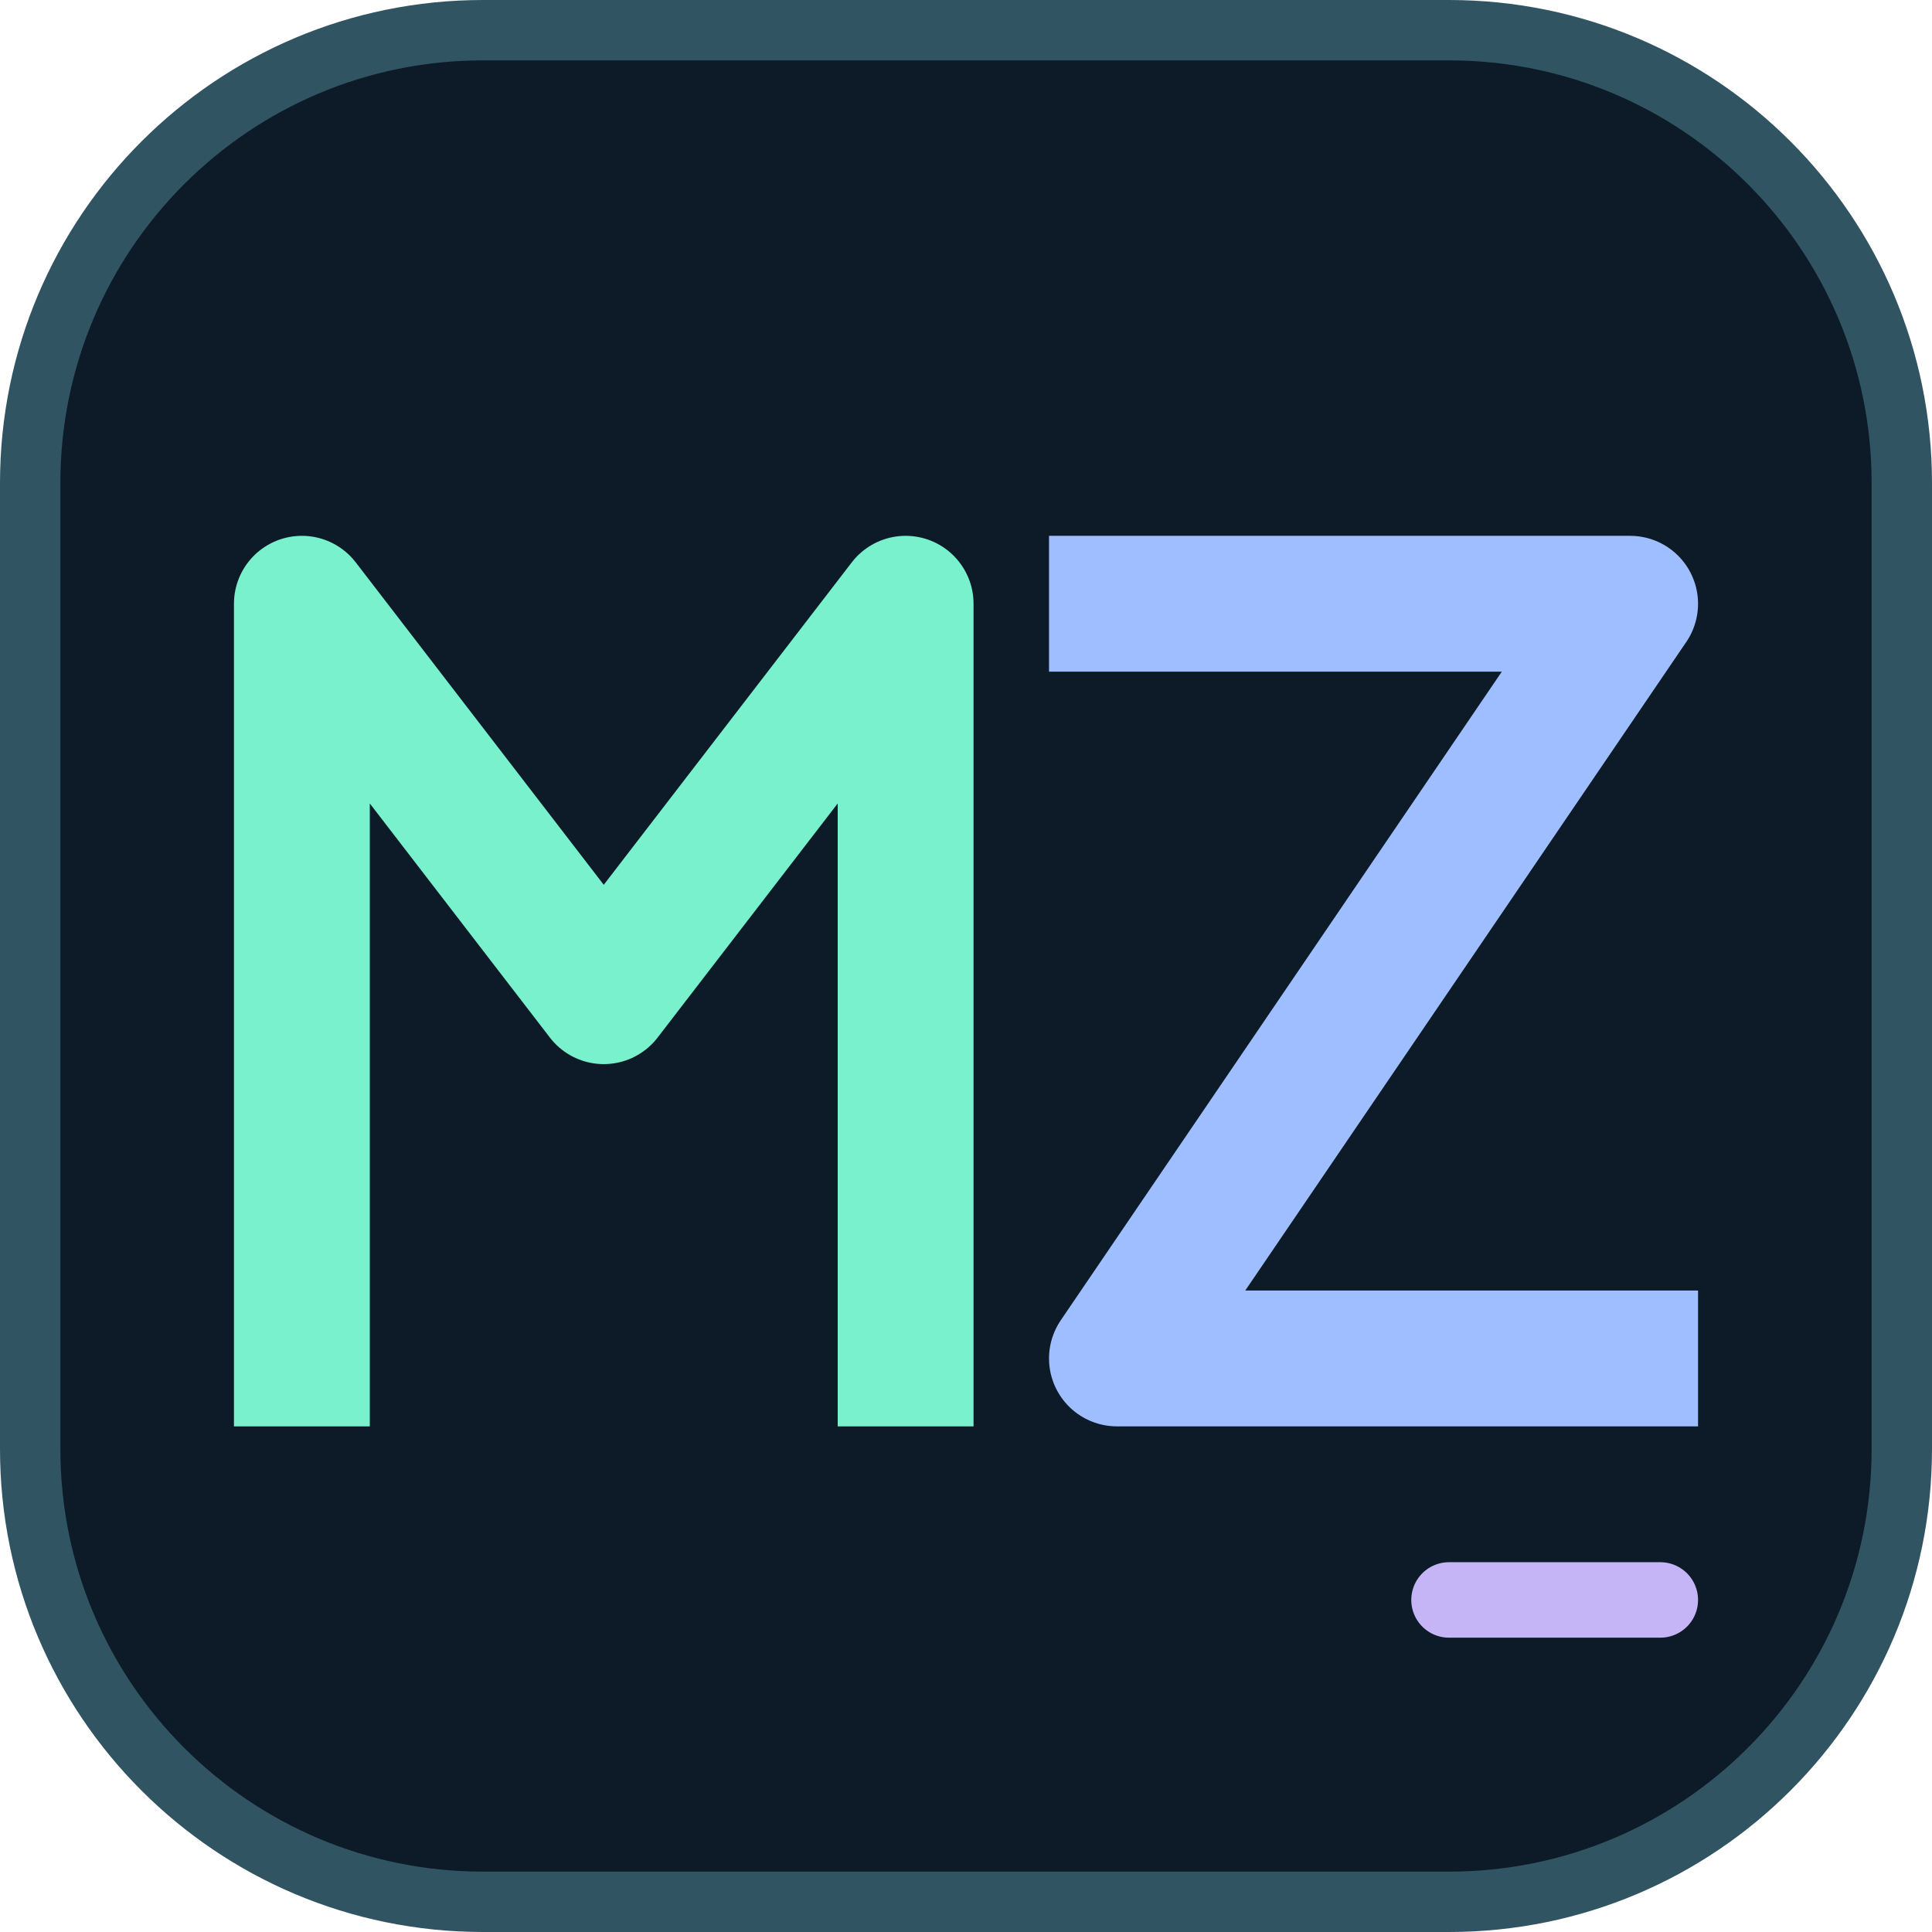
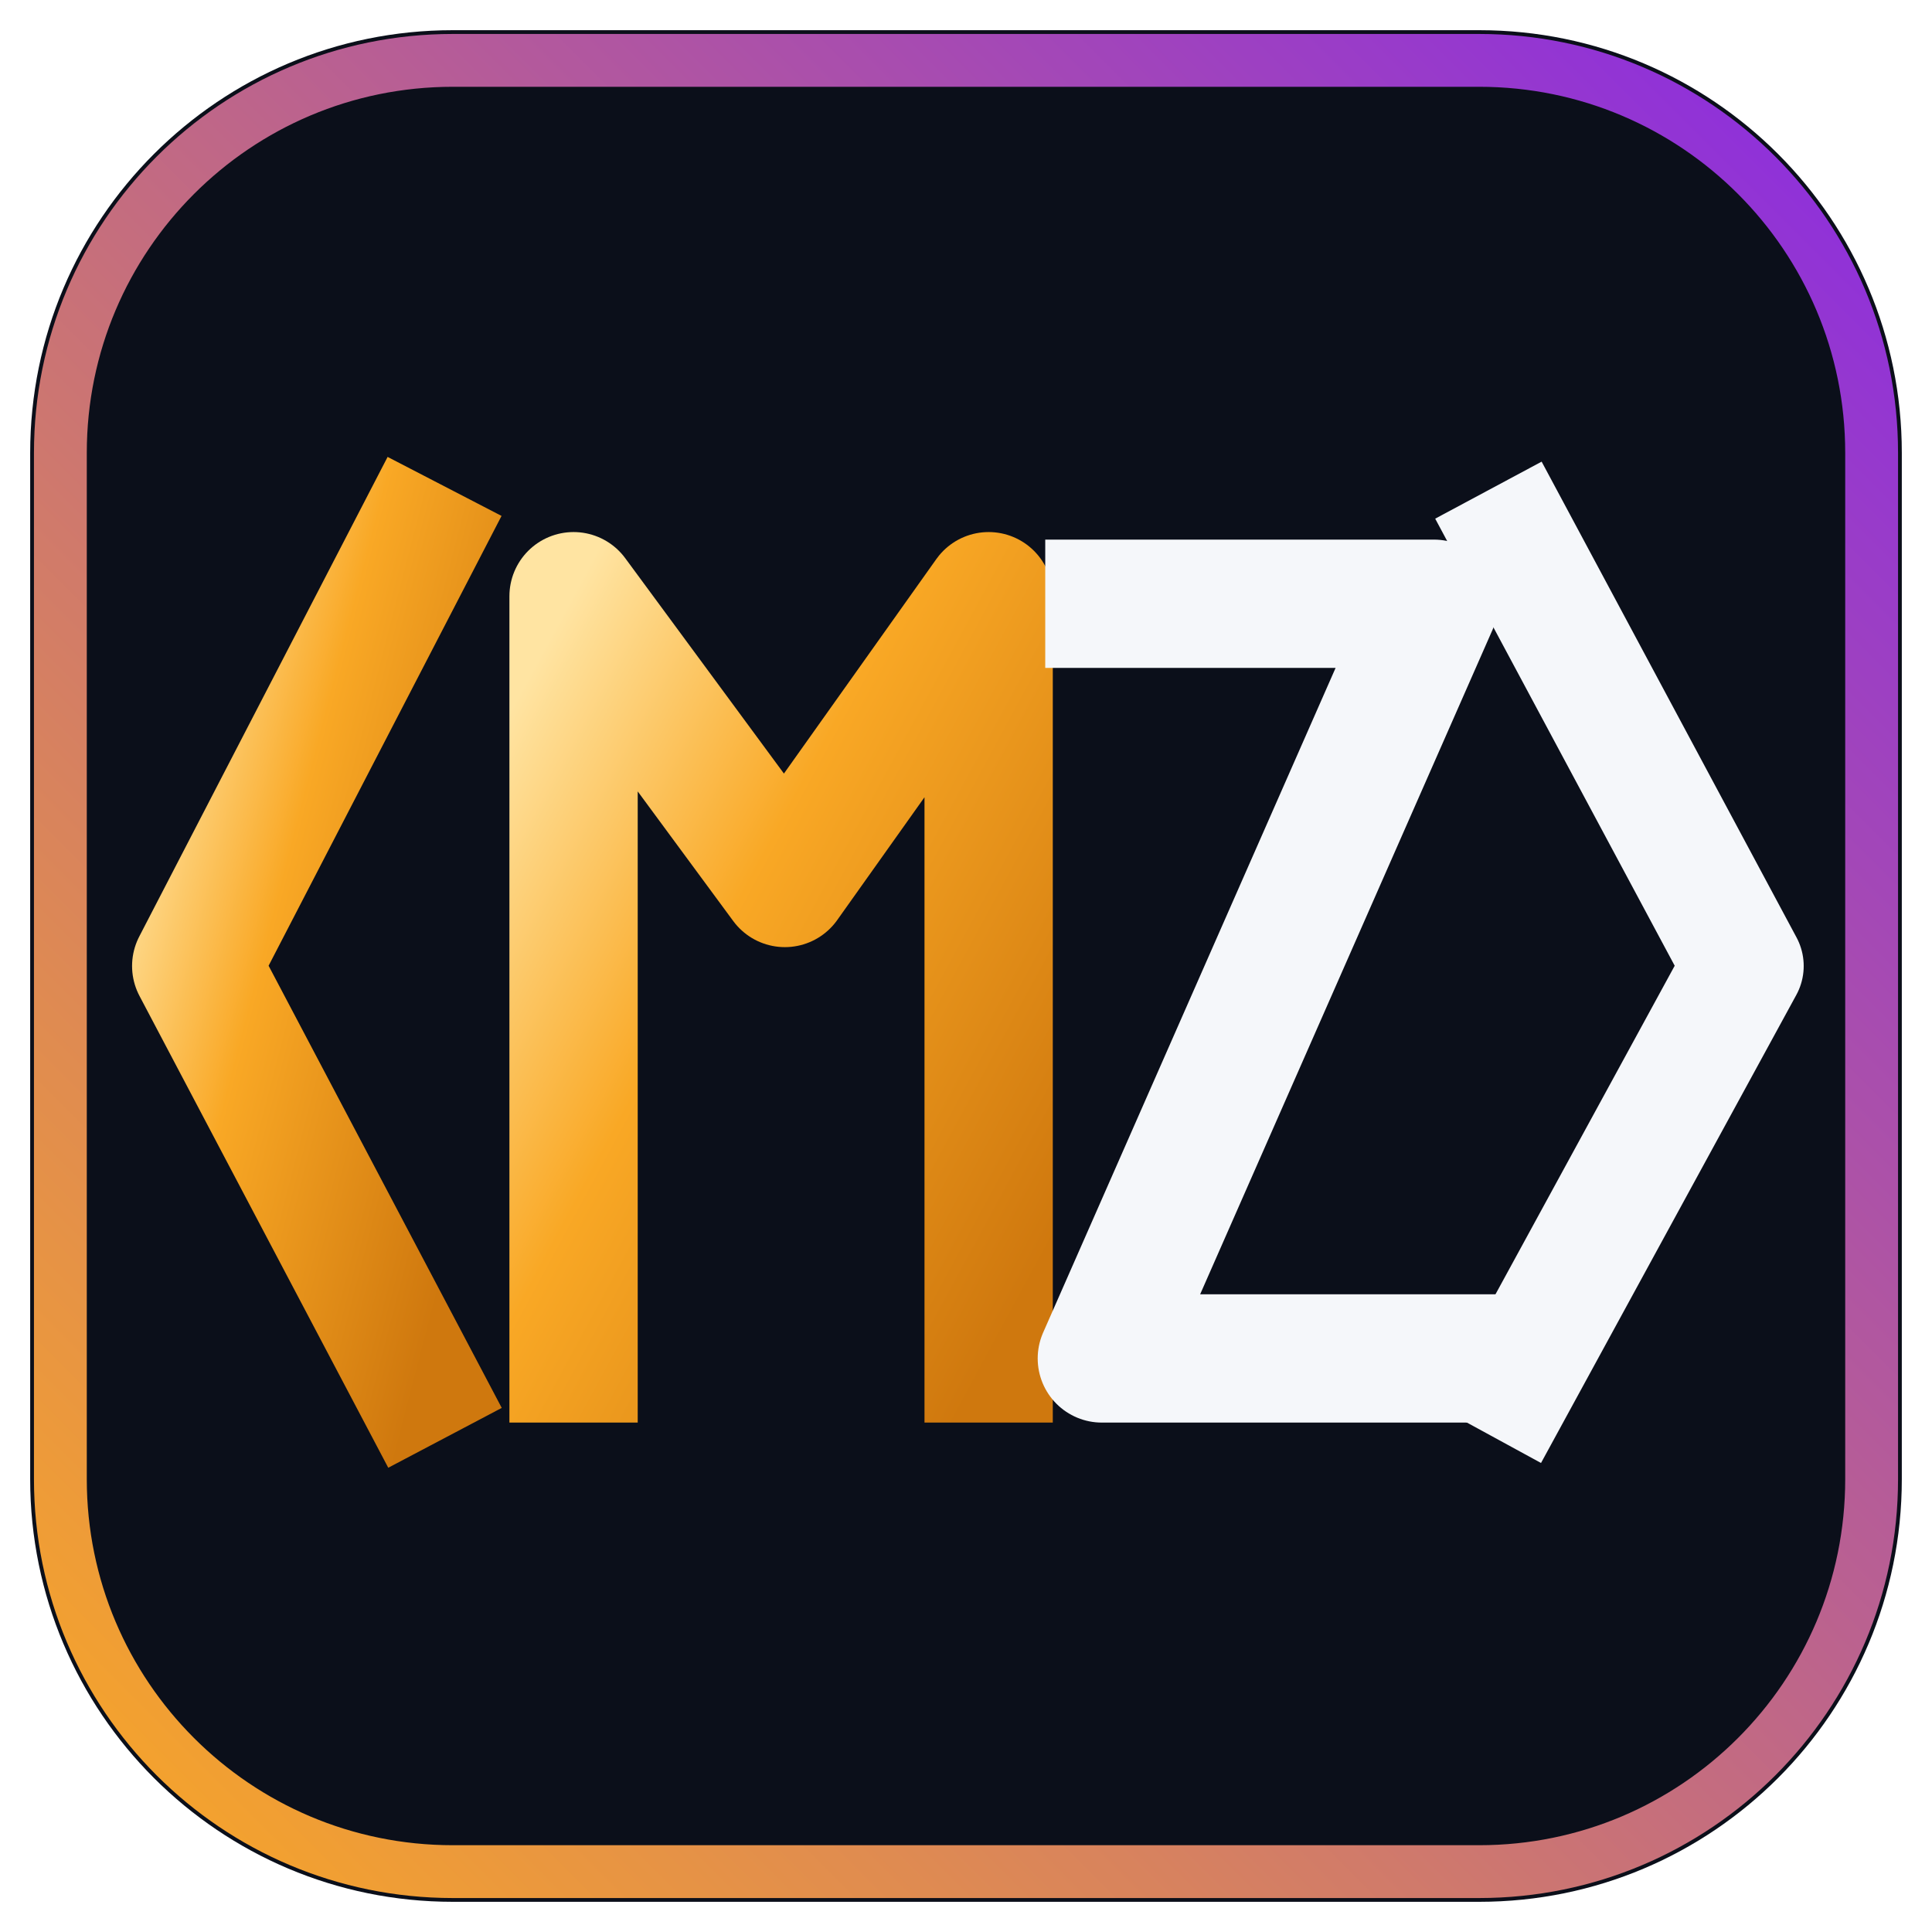
- <svg xmlns="http://www.w3.org/2000/svg" width="64" height="64" viewBox="0 0 64 64" role="img" aria-label="MZ">
-   <rect x="1" y="1" width="62" height="62" rx="15" fill="#0C1B27" stroke="#315463" stroke-width="2" />
-   <g fill="none" stroke-width="4.5" stroke-linejoin="round" stroke-linecap="square">
-     <path d="M10 45V20l10 13 10-13v25" stroke="#79F1CD" />
-     <path d="M37 20h17L37 45h17" stroke="#9EBEFF" />
+ <svg xmlns="http://www.w3.org/2000/svg" viewBox="0 0 256 256" role="img" aria-label="MZcode">
+   <defs>
+     <linearGradient id="orange" x1="0" y1="0" x2="1" y2="1">
+       <stop stop-color="#FFE4A2" />
+       <stop offset=".4" stop-color="#F9A825" />
+       <stop offset="1" stop-color="#CF780E" />
+     </linearGradient>
+     <linearGradient id="edge" x1="0" y1="1" x2="1" y2="0">
+       <stop stop-color="#F9A825" />
+       <stop offset="1" stop-color="#8A2BE2" />
+     </linearGradient>
+   </defs>
+   <rect x="4" y="4" width="248" height="248" rx="56" fill="#0B0F1A" />
+   <rect x="8" y="8" width="240" height="240" rx="52" fill="none" stroke="url(#edge)" stroke-width="7" />
+   <g fill="none" stroke-linejoin="round" stroke-linecap="square">
+     <path d="M55 72 L26 128 L55 183" stroke="url(#orange)" stroke-width="17" />
+     <path d="M76 180 L76 79 L104 117 L131 79 L131 180" stroke="url(#orange)" stroke-width="17" />
+     <path d="M147 80 H190 L146 180 H190" stroke="#F5F7FA" stroke-width="17" />
+     <path d="M201 72 L231 128 L201 183" stroke="#F5F7FA" stroke-width="16" />
  </g>
-   <path d="M48 53h7" stroke="#C5B5F6" stroke-width="2.5" stroke-linecap="round" />
</svg>
